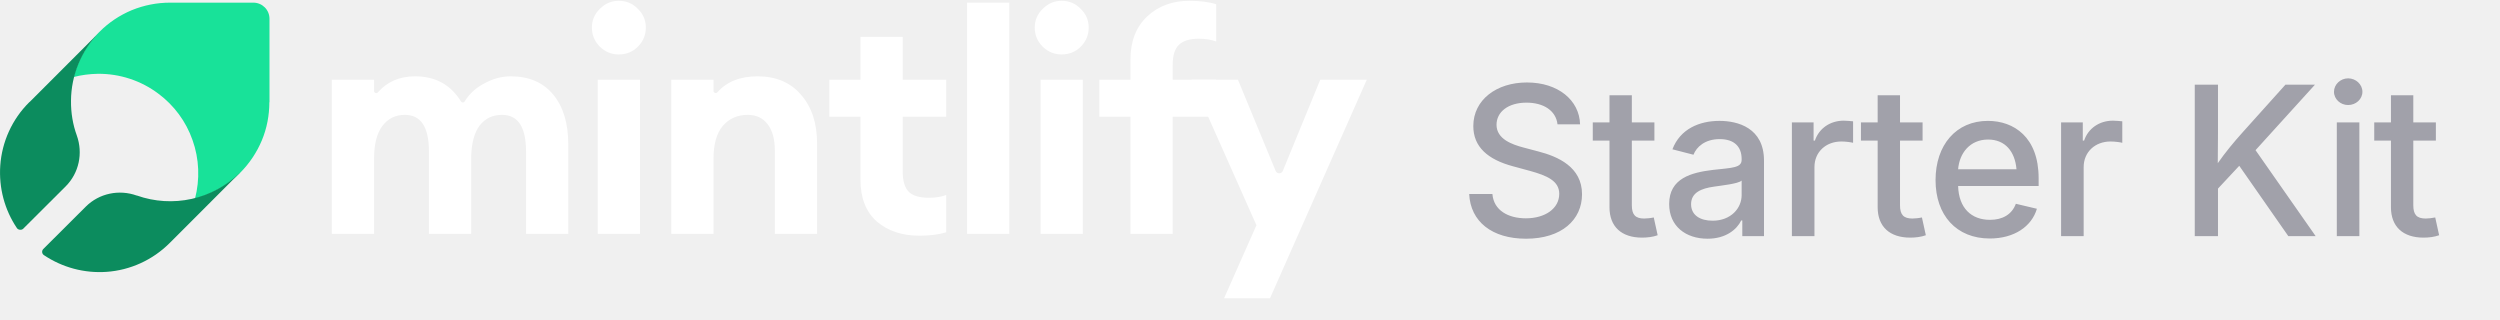
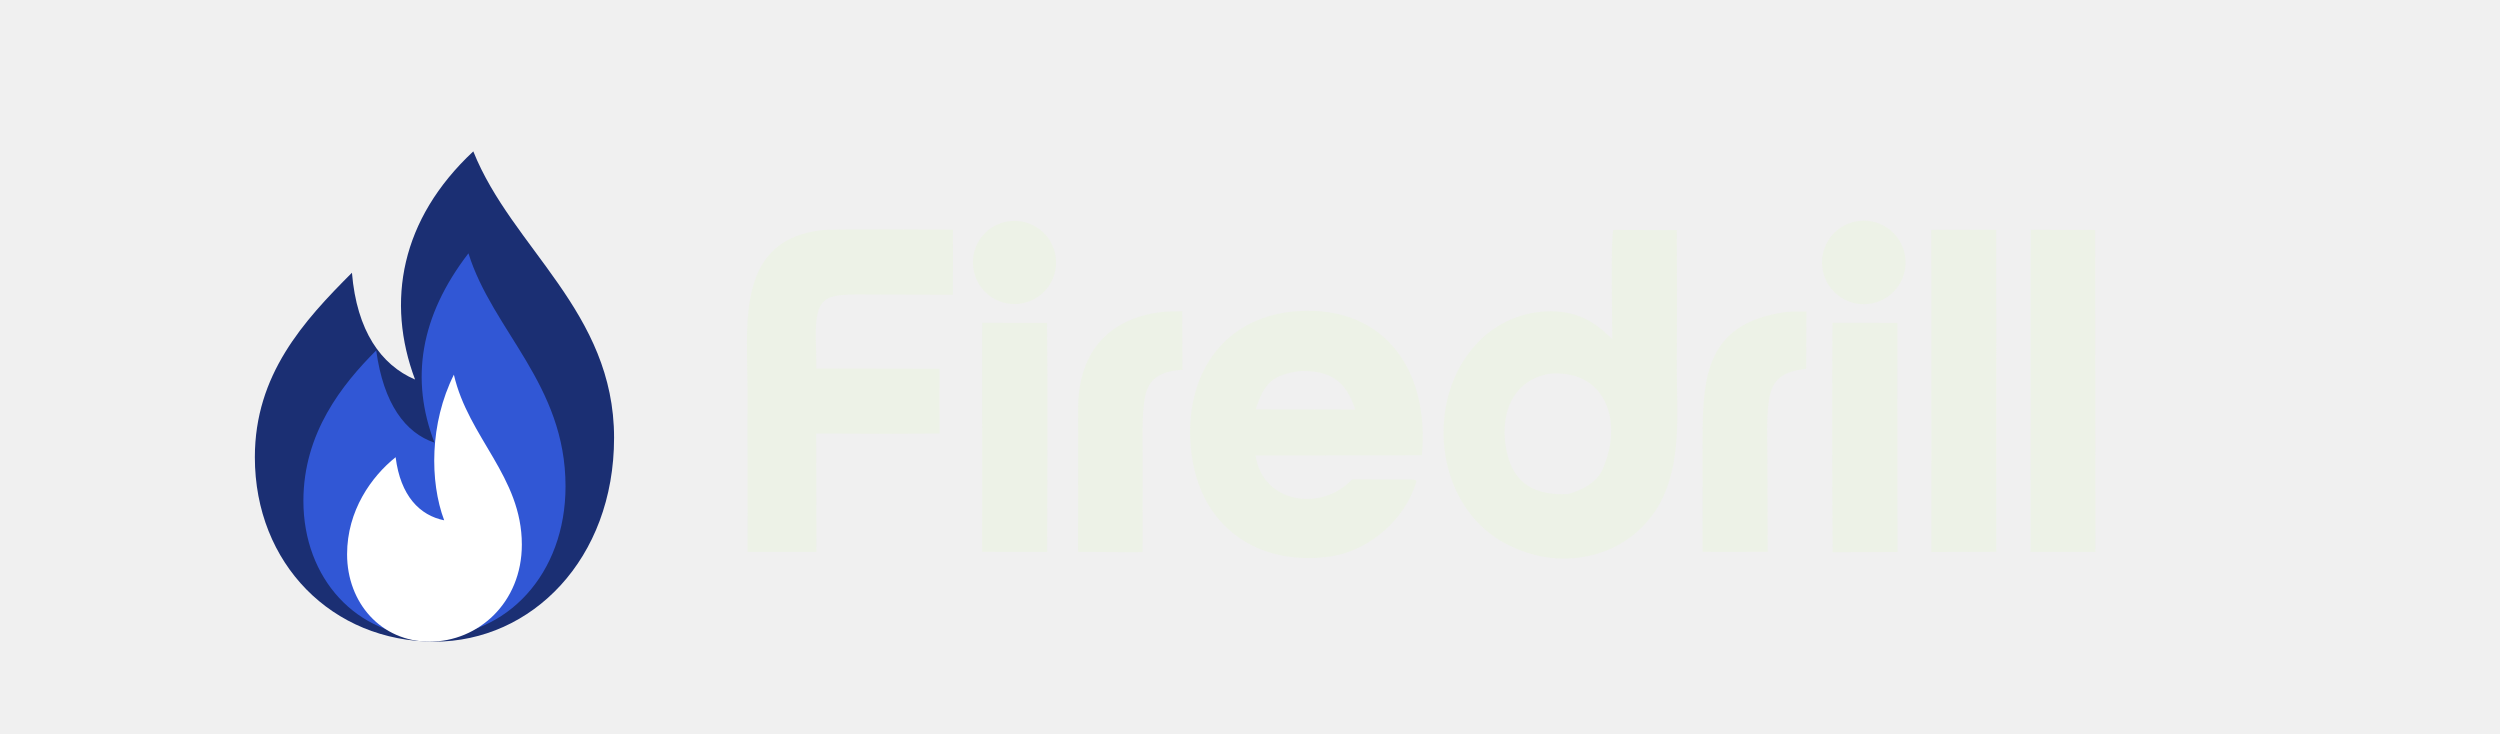
- <svg xmlns="http://www.w3.org/2000/svg" width="180" height="23" viewBox="0 0 180 23" fill="none">
-   <path d="M91.44 21.476H88.133L90.464 16.216L85.802 5.74H89.132L91.847 12.307C91.943 12.536 92.268 12.536 92.362 12.306L95.058 5.74H98.409L91.44 21.476Z" fill="white" />
-   <path d="M81.393 16.837V8.403H79.152V5.74H81.393V4.297C81.393 2.98 81.792 1.944 82.592 1.19C83.391 0.435 84.404 0.058 85.633 0.058C86.387 0.058 87.031 0.139 87.564 0.302V2.988C87.208 2.854 86.794 2.788 86.32 2.788C85.655 2.788 85.174 2.936 84.878 3.232C84.582 3.513 84.434 3.994 84.434 4.674V5.74H87.564V8.403H84.434V16.837H81.393Z" fill="white" />
-   <path d="M76.433 3.92C75.915 3.92 75.463 3.735 75.079 3.365C74.694 2.98 74.502 2.521 74.502 1.989C74.502 1.456 74.694 1.005 75.079 0.635C75.463 0.25 75.915 0.058 76.433 0.058C76.98 0.058 77.438 0.25 77.809 0.635C78.193 1.005 78.386 1.456 78.386 1.989C78.386 2.521 78.193 2.98 77.809 3.365C77.438 3.735 76.98 3.92 76.433 3.92ZM74.924 16.837V5.74H77.964V16.837H74.924Z" fill="white" />
-   <path d="M69.628 16.837V0.191H72.669V16.837H69.628Z" fill="white" />
-   <path d="M66.194 16.97C64.951 16.97 63.93 16.63 63.131 15.949C62.347 15.254 61.955 14.255 61.955 12.953V8.403H59.713V5.74H61.955V2.655H64.995V5.74H68.125V8.403H64.995V12.354C64.995 13.034 65.143 13.523 65.439 13.819C65.735 14.1 66.216 14.24 66.882 14.24C67.355 14.24 67.769 14.174 68.125 14.04V16.726C67.592 16.889 66.948 16.97 66.194 16.97Z" fill="white" />
-   <path d="M48.332 16.837V5.74H51.373V6.551C51.373 6.688 51.559 6.748 51.65 6.646C52.328 5.879 53.293 5.495 54.546 5.495C55.878 5.495 56.921 5.939 57.676 6.827C58.445 7.7 58.83 8.869 58.83 10.334V16.837H55.789V10.844C55.789 10.03 55.619 9.402 55.279 8.958C54.939 8.499 54.458 8.27 53.836 8.27C53.096 8.27 52.497 8.536 52.038 9.069C51.594 9.601 51.373 10.386 51.373 11.421V16.837H48.332Z" fill="white" />
-   <path d="M44.547 3.92C44.029 3.92 43.578 3.735 43.193 3.365C42.809 2.98 42.616 2.521 42.616 1.989C42.616 1.456 42.809 1.005 43.193 0.635C43.578 0.25 44.029 0.058 44.547 0.058C45.095 0.058 45.553 0.25 45.923 0.635C46.308 1.005 46.5 1.456 46.5 1.989C46.5 2.521 46.308 2.98 45.923 3.365C45.553 3.735 45.095 3.92 44.547 3.92ZM43.038 16.837V5.74H46.079V16.837H43.038Z" fill="white" />
-   <path d="M37.875 16.837V10.911C37.875 9.15 37.298 8.27 36.144 8.27C35.478 8.27 34.945 8.521 34.546 9.024C34.161 9.527 33.954 10.275 33.924 11.266V16.837H30.884V10.911C30.884 9.15 30.306 8.27 29.152 8.27C28.472 8.27 27.932 8.536 27.532 9.069C27.133 9.601 26.933 10.386 26.933 11.421V16.837H23.892V5.74H26.933V6.559C26.933 6.695 27.116 6.755 27.206 6.652C27.878 5.881 28.771 5.495 29.885 5.495C31.349 5.495 32.452 6.1 33.193 7.309C33.252 7.404 33.395 7.403 33.454 7.307C33.774 6.78 34.219 6.361 34.79 6.05C35.441 5.68 36.099 5.495 36.765 5.495C38.082 5.495 39.103 5.932 39.828 6.805C40.553 7.678 40.916 8.876 40.916 10.4V16.837H37.875Z" fill="white" />
-   <path d="M19.403 7.362V1.35C19.403 0.705 18.879 0.191 18.244 0.191H12.235C11.291 0.191 10.357 0.378 9.487 0.733C8.618 1.098 7.824 1.621 7.16 2.295L7.114 2.341C6.235 3.23 5.609 4.333 5.291 5.548C5.861 5.399 6.45 5.324 7.039 5.314C8.609 5.296 10.151 5.801 11.403 6.745C12.534 7.586 13.394 8.746 13.861 10.083C14.347 11.438 14.403 12.916 14.039 14.309C15.244 13.991 16.356 13.364 17.244 12.486L17.291 12.439C17.954 11.775 18.487 10.98 18.851 10.111C19.216 9.241 19.393 8.306 19.393 7.362H19.403Z" fill="#18E299" />
-   <path d="M5.112 7.26C5.121 5.416 5.857 3.646 7.151 2.324L2.151 7.326C2.133 7.344 2.114 7.354 2.095 7.372C0.876 8.583 0.14 10.204 0.019 11.918C-0.092 13.52 0.327 15.103 1.22 16.426C1.306 16.552 1.537 16.593 1.667 16.472L4.73 13.417C5.689 12.458 5.987 11.033 5.531 9.757C5.242 8.965 5.103 8.117 5.112 7.26Z" fill="#0C8C5E" />
-   <path d="M17.262 12.44C16.303 13.38 15.102 14.032 13.799 14.321C12.486 14.61 11.127 14.526 9.861 14.079C9.861 14.079 9.851 14.079 9.842 14.079C8.567 13.622 7.142 13.921 6.183 14.871L3.12 17.926C2.99 18.056 3.009 18.27 3.167 18.373C4.489 19.258 6.072 19.686 7.673 19.574C9.386 19.453 10.997 18.717 12.216 17.497L12.263 17.451L17.262 12.449V12.44Z" fill="#0C8C5E" />
-   <text x="105" y="17" font-family="Inter, ui-sans-serif, system-ui, -apple-system, sans-serif" font-size="15" font-weight="500" fill="#A1A1AA" letter-spacing="-0.01em">Starter Kit</text>
+ <svg xmlns="http://www.w3.org/2000/svg" width="1500" height="440" viewBox="0 0 1500 440" fill="none">
+   <style>.wordmark,.wordmark path{fill:#EDF2E7}</style>
+   <g transform="translate(150,85.0) scale(1.4563)">
+     <path d="M92 4 C 108 44, 150 70, 150 122 C 150 172, 116 206, 76 206 C 34 206, 2 174, 2 130 C 2 96, 22 74, 42 54 C 44 78, 54 92, 68 98 C 56 66, 62 32, 92 4 Z" fill="#1B2F73" />
+     <path d="M90 46 C 100 78, 130 100, 130 142 C 130 178, 106 204, 74 204 C 44 204, 22 180, 22 148 C 22 120, 38 100, 52 86 C 55 108, 64 120, 76 124 C 66 98, 70 72, 90 46 Z" fill="#3157D5" />
+     <path d="M84 96 C 90 122, 112 138, 112 166 C 112 190, 94 206, 74 206 C 54 206, 40 190, 40 170 C 40 152, 50 138, 60 130 C 62 146, 70 154, 80 156 C 74 140, 74 116, 84 96 Z" fill="#FFFFFF" />
+   </g>
+   <g class="wordmark" transform="translate(-155.13,-612.01) scale(0.7704)">
+     <path fill-rule="evenodd" clip-rule="evenodd" d="M1457.87 973.478L1507.28 973.65C1507.56 1009.18 1507.56 1044.71 1507.29 1080.24C1507.32 1115.86 1511.48 1155.93 1493.35 1187.75C1482.32 1207.01 1463.96 1220.97 1442.46 1226.45C1416.55 1233.17 1391.62 1228.33 1368.81 1214.91C1363.78 1211.69 1359.06 1207.98 1354.74 1203.84C1316.55 1167.09 1315.84 1097.91 1353.02 1060.4C1367.58 1045.49 1387.49 1037.02 1408.32 1036.84C1429.14 1036.83 1442.59 1044.09 1456.93 1058.49C1457.2 1045.59 1455.51 980.661 1457.87 973.478Z M1205.21 1037.34C1277.54 1028.92 1315.09 1080.89 1308.74 1148.99L1179.22 1149.1C1184.71 1186.51 1230.44 1193.37 1254.45 1167.7L1297.08 1167.83C1300.21 1167.93 1302.79 1167.35 1304.61 1168.93C1296.47 1198.28 1268.07 1223.13 1238.03 1227.75C1181.29 1235.85 1136.53 1205.26 1129.3 1147.51C1122.56 1093.67 1147.94 1045.04 1205.21 1037.34Z M843.049 973.453C875.518 972.577 910.873 973.271 943.561 973.278L943.511 1023.97L883.636 1023.81C843.337 1023.72 834.881 1020.73 836.967 1066.72C837.17 1071.17 837.063 1076.83 837.114 1081.42L933.044 1081.59L933.099 1132.08L891.25 1132.25L837.074 1132.05L837.22 1224.2L783.6 1224.23L783.515 1096.31C783.469 1045.9 774.341 980.275 843.049 973.453Z M1705.49 973.365L1756.05 973.342L1756.08 1224.17L1705.56 1224.32L1705.49 973.365Z M1782.9 973.372L1833.15 973.473L1833.32 1224.27L1782.84 1224.28L1782.9 973.372Z M1106.49 1037.33C1110.85 1036.96 1117.58 1036.93 1122.12 1036.79L1122.28 1082.39C1106.76 1083.45 1095.5 1087.84 1092.82 1105.19C1090.55 1119.92 1091.33 1135.62 1091.3 1150.56L1091.24 1224.39C1081.8 1224.7 1070.81 1224.37 1061.25 1224.32L1040.95 1224.21L1041.03 1147.32C1041.01 1136.5 1041.11 1125.29 1040.99 1114.51C1040.51 1070.95 1062.41 1042.71 1106.49 1037.33Z M1592.7 1037.33C1597.01 1036.94 1603.73 1037.06 1608.23 1037.01L1608.08 1081.56C1590.95 1083.8 1581.33 1088.59 1578.88 1107.14C1577.06 1120.85 1577.83 1135.63 1577.85 1149.46L1578.06 1224.16L1542.75 1224.21L1527.37 1224.16L1527.34 1147.57C1527.37 1093.23 1525.67 1046.5 1592.7 1037.33Z M1628.49 1045.79L1679.09 1045.85L1679.16 1224.3L1628.63 1224.5C1628.25 1164.93 1628.21 1105.36 1628.49 1045.79Z M966.307 1045.83L1016.84 1045.84C1017.53 1104.92 1016.94 1165.12 1016.94 1224.28L966.271 1224.16L966.307 1045.83Z M1646.19 966.943C1663.82 963.219 1681.13 974.533 1684.79 992.18C1688.45 1009.83 1677.07 1027.09 1659.41 1030.69C1641.84 1034.27 1624.68 1022.96 1621.04 1005.4C1617.4 987.846 1628.64 970.648 1646.19 966.943Z M984.375 967.199C1001.87 963.281 1019.23 974.321 1023.09 991.831C1026.96 1009.34 1015.87 1026.66 998.345 1030.47C980.897 1034.27 963.667 1023.24 959.817 1005.8C955.968 988.365 966.951 971.101 984.375 967.199Z M1408.85 1085.36C1453.63 1082.44 1465.48 1124.97 1449.17 1160.59C1444.6 1170.57 1432.82 1176.36 1422.51 1179.2C1398.08 1180.34 1380.69 1172.17 1375 1147C1368.72 1119.18 1377.96 1090.24 1408.85 1085.36Z M1214.27 1083.36C1237.76 1082.96 1249.91 1091.39 1256.81 1113.36L1225.25 1113.28L1179.38 1113.21C1185.73 1092.98 1192.61 1085.98 1214.27 1083.36Z" fill="#0B1220" />
+   </g>
</svg>
